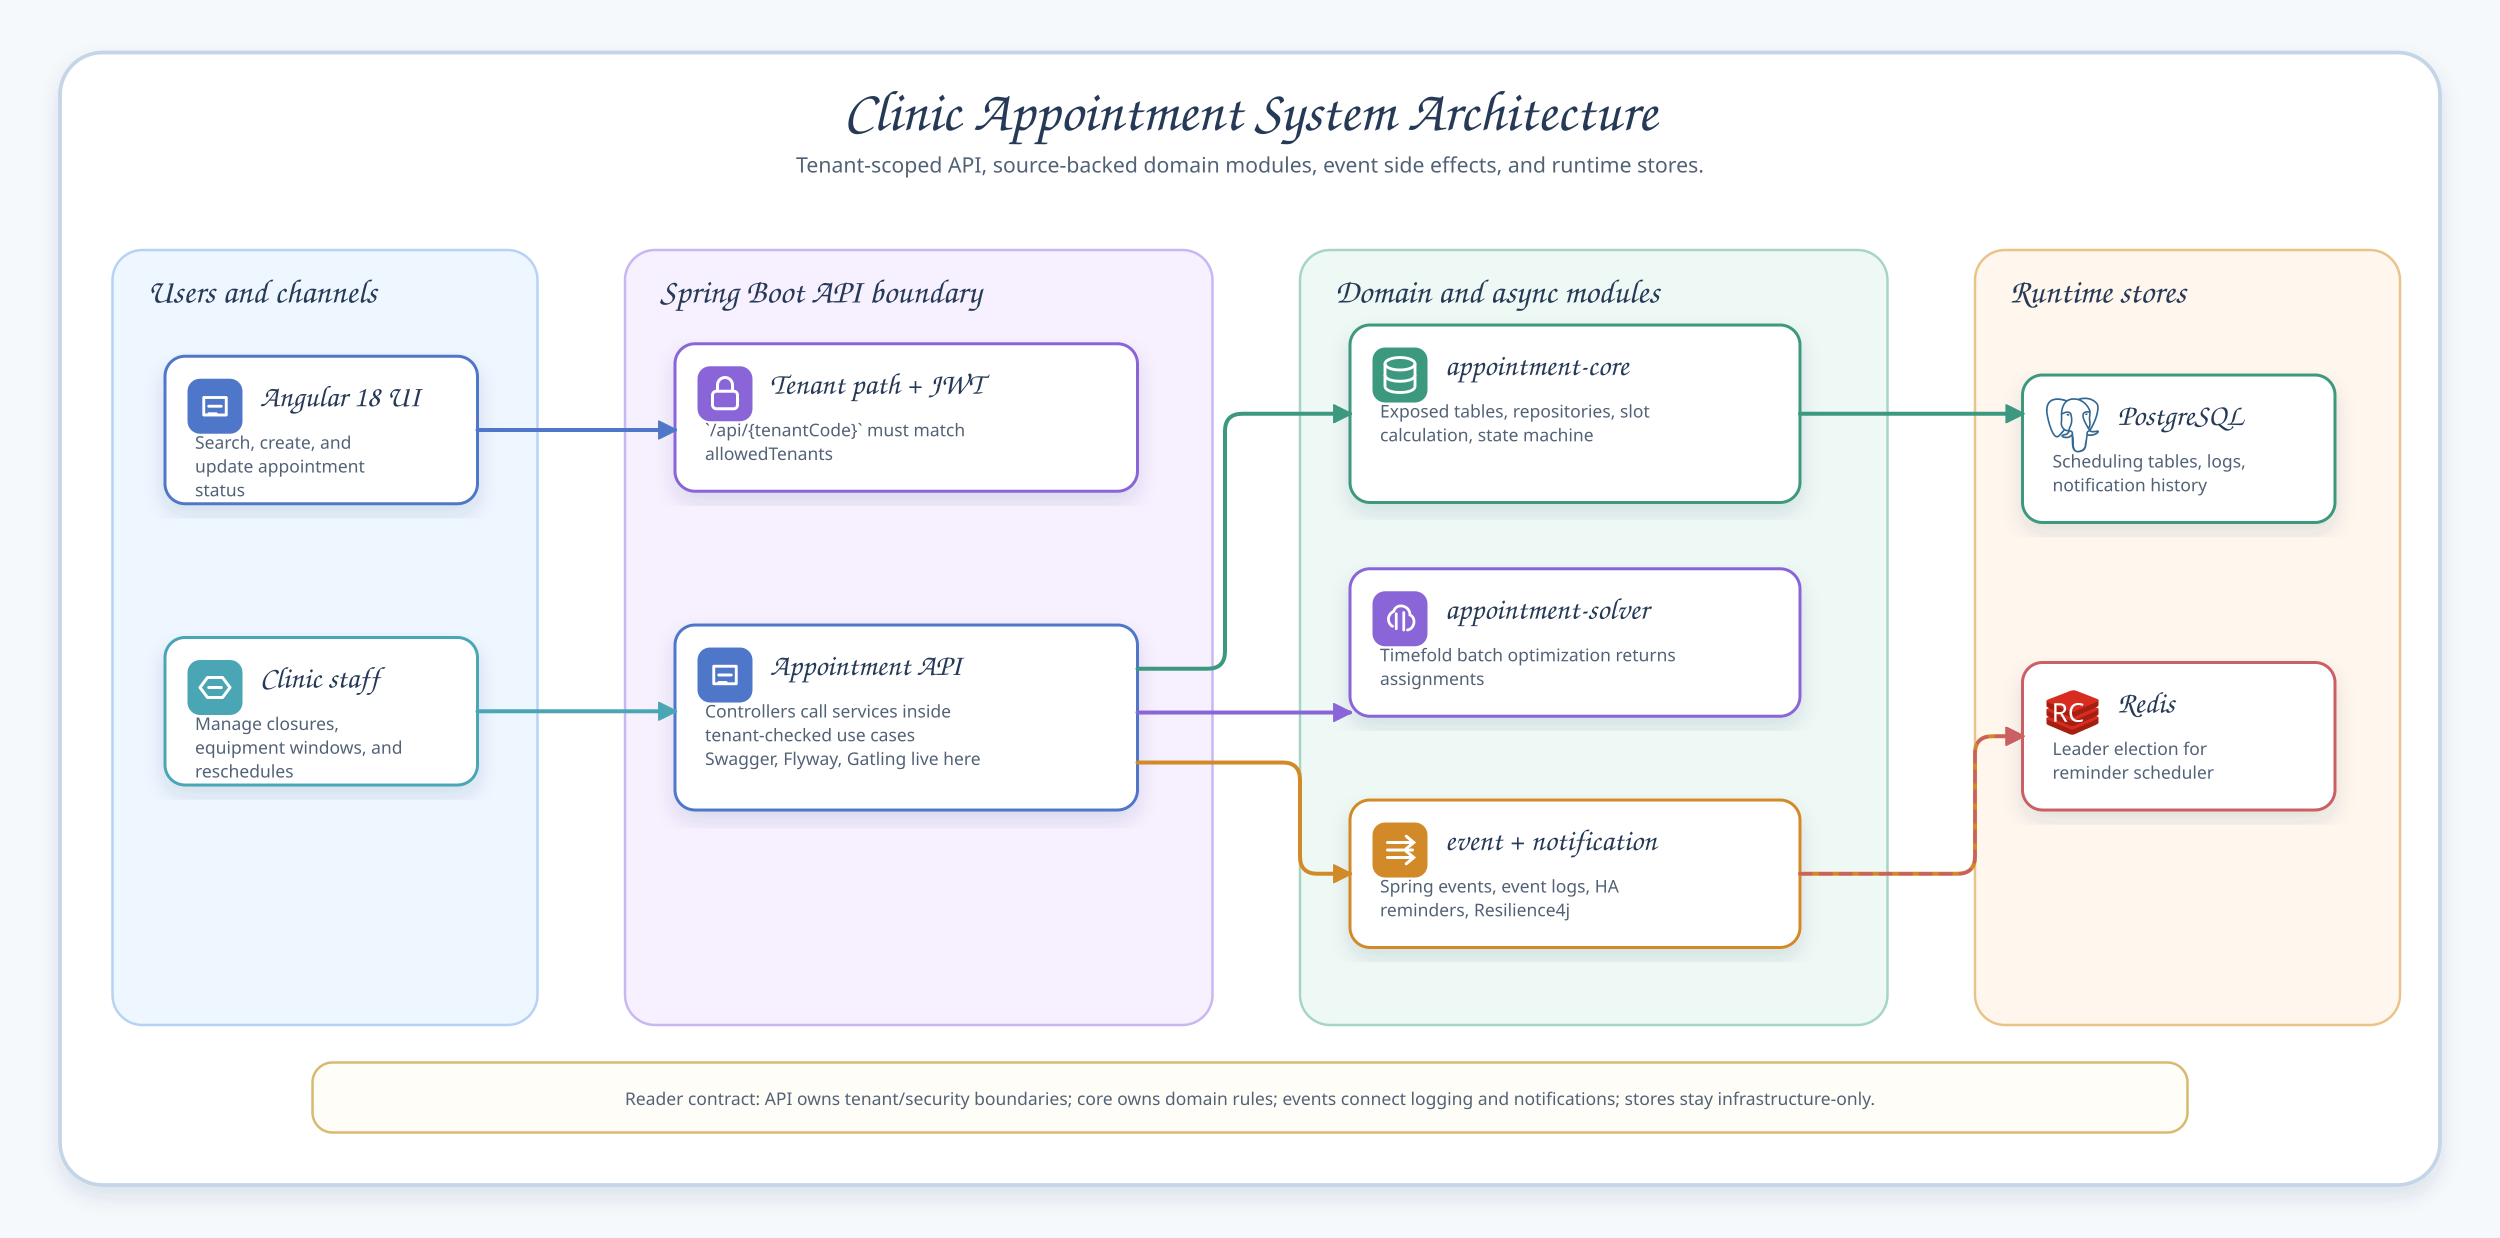
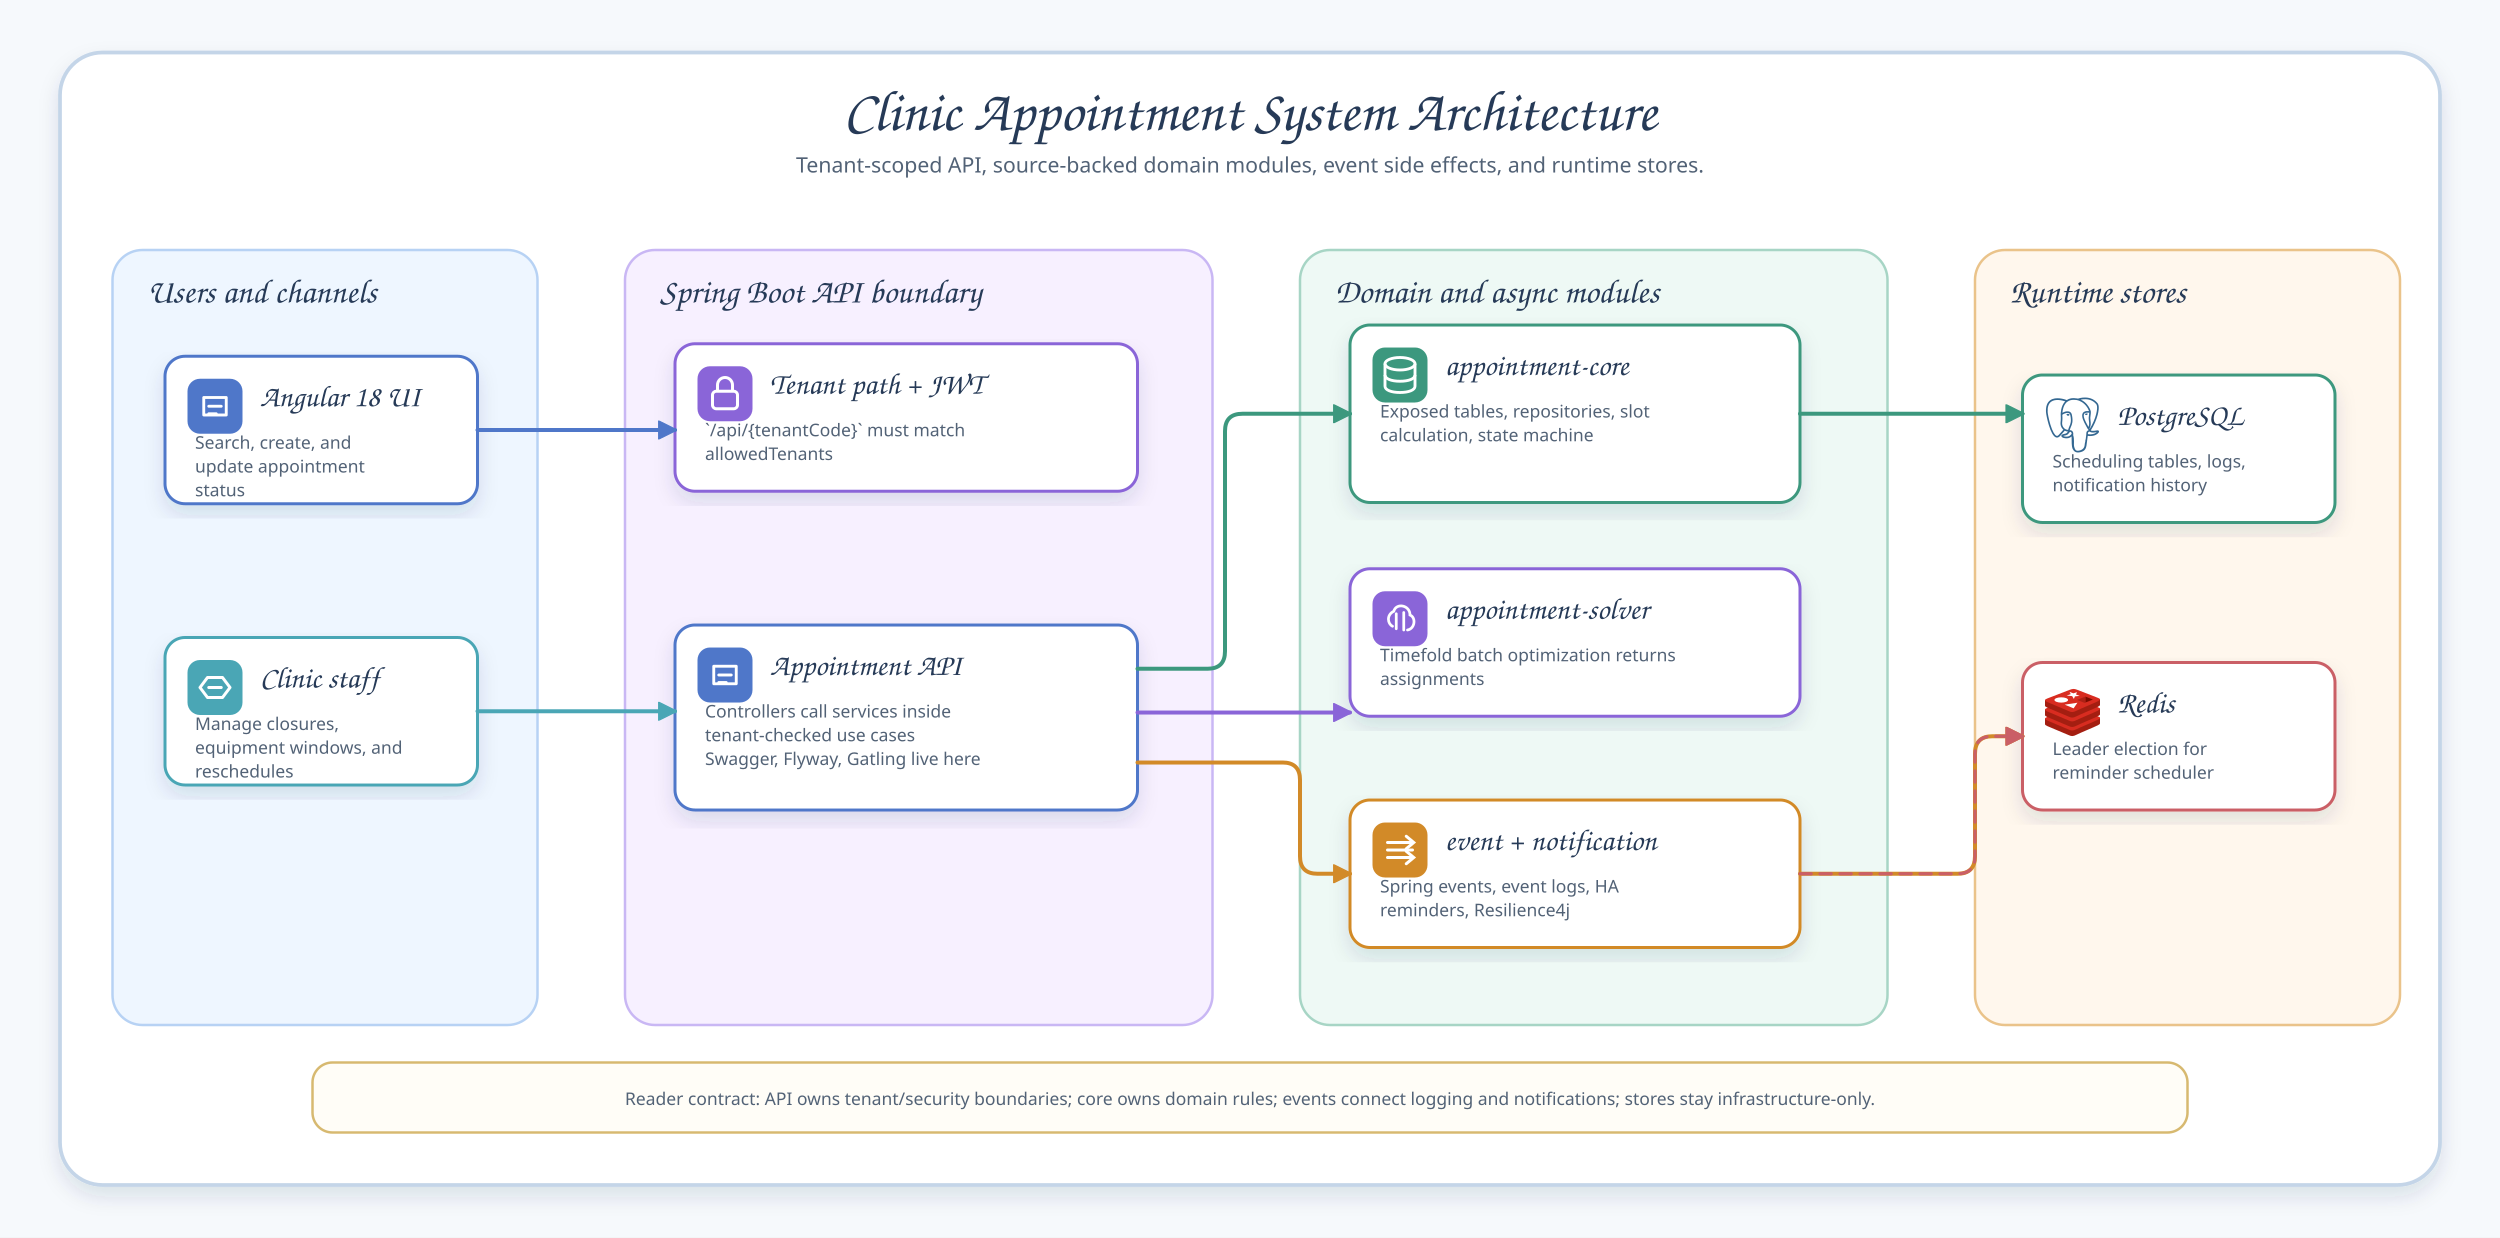
- <svg xmlns="http://www.w3.org/2000/svg" width="2000" height="990" viewBox="0 0 2000 990" role="img" aria-label="Clinic Appointment System Architecture">
+ <svg xmlns="http://www.w3.org/2000/svg" xmlns:xlink="http://www.w3.org/1999/xlink" width="2000" height="990" viewBox="0 0 2000 990" role="img" aria-label="Clinic Appointment System Architecture">
  <defs>
    <filter id="shadow" x="-10%" y="-10%" width="120%" height="120%">
      <feDropShadow dx="0" dy="8" stdDeviation="8" flood-color="#27415f" flood-opacity="0.12" />
    </filter>
    <marker id="arrow-blue" markerWidth="15" markerHeight="15" refX="13.5" refY="7.5" orient="auto" markerUnits="userSpaceOnUse">
      <path d="M 0 0 L 15 7.5 L 0 15 Z" fill="#4f77c9" stroke="#4f77c9" />
    </marker>
    <marker id="arrow-cyan" markerWidth="15" markerHeight="15" refX="13.5" refY="7.5" orient="auto" markerUnits="userSpaceOnUse">
      <path d="M 0 0 L 15 7.5 L 0 15 Z" fill="#4aa6b5" stroke="#4aa6b5" />
    </marker>
    <marker id="arrow-teal" markerWidth="15" markerHeight="15" refX="13.5" refY="7.5" orient="auto" markerUnits="userSpaceOnUse">
      <path d="M 0 0 L 15 7.5 L 0 15 Z" fill="#2f9f93" stroke="#2f9f93" />
    </marker>
    <marker id="arrow-green" markerWidth="15" markerHeight="15" refX="13.5" refY="7.5" orient="auto" markerUnits="userSpaceOnUse">
      <path d="M 0 0 L 15 7.5 L 0 15 Z" fill="#3c987e" stroke="#3c987e" />
    </marker>
    <marker id="arrow-amber" markerWidth="15" markerHeight="15" refX="13.5" refY="7.5" orient="auto" markerUnits="userSpaceOnUse">
      <path d="M 0 0 L 15 7.5 L 0 15 Z" fill="#d28a28" stroke="#d28a28" />
    </marker>
    <marker id="arrow-orange" markerWidth="15" markerHeight="15" refX="13.5" refY="7.5" orient="auto" markerUnits="userSpaceOnUse">
      <path d="M 0 0 L 15 7.5 L 0 15 Z" fill="#d9823b" stroke="#d9823b" />
    </marker>
    <marker id="arrow-pink" markerWidth="15" markerHeight="15" refX="13.5" refY="7.5" orient="auto" markerUnits="userSpaceOnUse">
      <path d="M 0 0 L 15 7.5 L 0 15 Z" fill="#d85f8d" stroke="#d85f8d" />
    </marker>
    <marker id="arrow-purple" markerWidth="15" markerHeight="15" refX="13.5" refY="7.5" orient="auto" markerUnits="userSpaceOnUse">
      <path d="M 0 0 L 15 7.5 L 0 15 Z" fill="#8a65d8" stroke="#8a65d8" />
    </marker>
    <marker id="arrow-red" markerWidth="15" markerHeight="15" refX="13.5" refY="7.5" orient="auto" markerUnits="userSpaceOnUse">
      <path d="M 0 0 L 15 7.5 L 0 15 Z" fill="#ca5f66" stroke="#ca5f66" />
    </marker>
    <marker id="arrow-slate" markerWidth="15" markerHeight="15" refX="13.5" refY="7.5" orient="auto" markerUnits="userSpaceOnUse">
      <path d="M 0 0 L 15 7.5 L 0 15 Z" fill="#718096" stroke="#718096" />
    </marker>
    <style>
    svg{font-family:"Comic Mono","Comic Sans MS",ui-sans-serif,system-ui,sans-serif}
    .canvas{fill:#f6f9fc}.frame{fill:#ffffff;stroke:#c4d5e8;stroke-width:3;filter:url(#shadow)}
    .title,.panel-title,.card-title,.state-title{font-family:"Architects Daughter","Comic Sans MS",cursive;fill:#263a57}
    .title{font-size:46px}.subtitle{font-size:17px;fill:#526276}.panel-title{font-size:27px}.card-title{font-size:24px}.state-title{font-size:22px}
    .detail,.small,.pill-text,.route-label,.footer{font-family:"Comic Mono","Comic Sans MS",ui-sans-serif,system-ui,sans-serif;fill:#526276}
    .detail{font-size:14px}.small{font-size:12px}.pill-text{font-size:13px}.route-label{font-size:13px}.footer{font-size:14px}
    .panel{stroke-width:2}.card{stroke-width:2.4;filter:url(#shadow)}.pill{stroke-width:1.8}.route{fill:none;stroke-linecap:round;stroke-linejoin:round}
    .lifeline{stroke:#b7c8dc;stroke-width:2;stroke-dasharray:8 8}.message{fill:none;stroke-width:3;stroke-linecap:round}.note{fill:#fffdf7;stroke:#d7b970;stroke-width:2}
    .table{stroke-width:2.2;filter:url(#shadow)}.table-head{font-family:"Architects Daughter";font-size:21px;fill:#263a57}.row{font-size:12.5px;fill:#526276}
  </style>
  </defs>
  <rect class="canvas" width="2000" height="990" />
  <rect class="frame" x="48" y="42" width="1904" height="906" rx="34" />
  <text class="title" x="1000" y="104" text-anchor="middle">Clinic Appointment System Architecture</text>
  <text class="subtitle" x="1000" y="138" text-anchor="middle">Tenant-scoped API, source-backed domain modules, event side effects, and runtime stores.</text>
  <rect class="panel" x="90" y="200" width="340" height="620" rx="24" fill="#eef6ff" stroke="#b7d2f4" />
  <text class="panel-title" x="118" y="242">Users and channels</text>
  <rect class="panel" x="500" y="200" width="470" height="620" rx="24" fill="#f7f0ff" stroke="#c9b7f4" />
  <text class="panel-title" x="528" y="242">Spring Boot API boundary</text>
  <rect class="panel" x="1040" y="200" width="470" height="620" rx="24" fill="#eef9f5" stroke="#a7d5c5" />
  <text class="panel-title" x="1068" y="242">Domain and async modules</text>
  <rect class="panel" x="1580" y="200" width="340" height="620" rx="24" fill="#fff7ed" stroke="#eac38a" />
  <text class="panel-title" x="1608" y="242">Runtime stores</text>
  <g id="frontend">
    <rect class="card" x="132" y="285" width="250" height="118" rx="16" fill="#fff" stroke="#4f77c9" />
    <g transform="translate(150 303)">
      <rect width="44" height="44" rx="10" fill="#4f77c9" />
      <g fill="none" stroke="#fff" stroke-width="2.3" stroke-linecap="round" stroke-linejoin="round">
        <path d="M13 15h18v14H13z" />
        <path d="M17 22h10M17 28h6" />
      </g>
    </g>
    <text class="card-title" x="208" y="325">Angular 18 UI</text>
    <text class="detail" x="156" y="359" text-anchor="start">
      <tspan x="156" dy="0">Search, create, and</tspan>
      <tspan x="156" dy="19">update appointment</tspan>
      <tspan x="156" dy="19">status</tspan>
    </text>
  </g>
  <g id="admin">
    <rect class="card" x="132" y="510" width="250" height="118" rx="16" fill="#fff" stroke="#4aa6b5" />
    <g transform="translate(150 528)">
      <rect width="44" height="44" rx="10" fill="#4aa6b5" />
      <g fill="none" stroke="#fff" stroke-width="2.4" stroke-linecap="round" stroke-linejoin="round">
        <path d="M16 14h12l6 8-6 8H16l-6-8z" />
        <path d="M17 22h10" />
      </g>
    </g>
    <text class="card-title" x="208" y="550">Clinic staff</text>
    <text class="detail" x="156" y="584" text-anchor="start">
      <tspan x="156" dy="0">Manage closures,</tspan>
      <tspan x="156" dy="19">equipment windows, and</tspan>
      <tspan x="156" dy="19">reschedules</tspan>
    </text>
  </g>
  <g id="tenant">
    <rect class="card" x="540" y="275" width="370" height="118" rx="16" fill="#fff" stroke="#8a65d8" />
    <g transform="translate(558 293)">
      <rect width="44" height="44" rx="10" fill="#8a65d8" />
      <g fill="none" stroke="#fff" stroke-width="2.4">
        <rect x="12" y="20" width="20" height="14" rx="3" />
        <path d="M16 20v-5a6 6 0 0 1 12 0v5" />
      </g>
    </g>
    <text class="card-title" x="616" y="315">Tenant path + JWT</text>
    <text class="detail" x="564" y="349" text-anchor="start">
      <tspan x="564" dy="0">`/api/{tenantCode}` must match</tspan>
      <tspan x="564" dy="19">allowedTenants</tspan>
    </text>
  </g>
  <g id="api">
    <rect class="card" x="540" y="500" width="370" height="148" rx="16" fill="#fff" stroke="#4f77c9" />
    <g transform="translate(558 518)">
      <rect width="44" height="44" rx="10" fill="#4f77c9" />
      <g fill="none" stroke="#fff" stroke-width="2.3" stroke-linecap="round" stroke-linejoin="round">
        <path d="M13 15h18v14H13z" />
        <path d="M17 22h10M17 28h6" />
      </g>
    </g>
    <text class="card-title" x="616" y="540">Appointment API</text>
    <text class="detail" x="564" y="574" text-anchor="start">
      <tspan x="564" dy="0">Controllers call services inside</tspan>
      <tspan x="564" dy="19">tenant-checked use cases</tspan>
    </text>
    <text class="detail" x="564" y="612" text-anchor="start">
      <tspan x="564" dy="0">Swagger, Flyway, Gatling live here</tspan>
    </text>
  </g>
  <g id="core">
    <rect class="card" x="1080" y="260" width="360" height="142" rx="16" fill="#fff" stroke="#3c987e" />
    <g transform="translate(1098 278)">
      <rect width="44" height="44" rx="10" fill="#3c987e" />
      <g fill="none" stroke="#fff" stroke-width="2.3">
        <ellipse cx="22" cy="13" rx="12" ry="5" />
        <path d="M10 13v18c0 3 5 5 12 5s12-2 12-5V13" />
        <path d="M10 22c0 3 5 5 12 5s12-2 12-5" />
      </g>
    </g>
    <text class="card-title" x="1156" y="300">appointment-core</text>
    <text class="detail" x="1104" y="334" text-anchor="start">
      <tspan x="1104" dy="0">Exposed tables, repositories, slot</tspan>
      <tspan x="1104" dy="19">calculation, state machine</tspan>
    </text>
  </g>
  <g id="solver">
    <rect class="card" x="1080" y="455" width="360" height="118" rx="16" fill="#fff" stroke="#8a65d8" />
    <g transform="translate(1098 473)">
      <rect width="44" height="44" rx="10" fill="#8a65d8" />
      <g fill="none" stroke="#fff" stroke-width="2.2" stroke-linecap="round">
        <path d="M16 28c-4-2-5-9 1-12 2-7 13-5 13 3 5 2 4 11-2 12" />
        <path d="M19 18v12M25 17v14" />
      </g>
    </g>
    <text class="card-title" x="1156" y="495">appointment-solver</text>
    <text class="detail" x="1104" y="529" text-anchor="start">
      <tspan x="1104" dy="0">Timefold batch optimization returns</tspan>
      <tspan x="1104" dy="19">assignments</tspan>
    </text>
  </g>
  <g id="event">
    <rect class="card" x="1080" y="640" width="360" height="118" rx="16" fill="#fff" stroke="#d28a28" />
    <g transform="translate(1098 658)">
      <rect width="44" height="44" rx="10" fill="#d28a28" />
      <g fill="none" stroke="#fff" stroke-width="2.4" stroke-linecap="round">
        <path d="M12 16h20M12 22h20M12 28h20" />
        <path d="M27 11l6 5-6 5M27 23l6 5-6 5" />
      </g>
    </g>
    <text class="card-title" x="1156" y="680">event + notification</text>
    <text class="detail" x="1104" y="714" text-anchor="start">
      <tspan x="1104" dy="0">Spring events, event logs, HA</tspan>
      <tspan x="1104" dy="19">reminders, Resilience4j</tspan>
    </text>
  </g>
  <g id="postgres">
    <rect class="card" x="1618" y="300" width="250" height="118" rx="16" fill="#fff" stroke="#3c987e" />
    <svg x="1636" y="318" width="44" height="44" viewBox="0 0 24 24" preserveAspectRatio="xMidYMid meet" fill="#336791">
      <path d="M23.559 14.723a.527.527 0 0 0-.056-.119c-.139-.263-.477-.342-1.007-.232-1.653.341-2.293.131-2.526-.019 1.342-2.048 2.445-4.522 3.041-6.83.271-1.051.798-3.524.122-4.732a1.564 1.564 0 0 0-.151-.235C21.693.909 19.801.025 17.51.001c-1.495-.016-2.771.346-3.116.479a9.449 9.449 0 0 0-.516-.082 8.044 8.044 0 0 0-1.311-.128c-1.182-.018-2.204.264-3.05.841-.857-.321-4.789-1.645-7.222.079C.936 2.153.309 3.873.43 6.304c.041.818.507 3.334 1.242 5.744.46 1.506.939 2.702 1.433 3.582.553.994 1.126 1.593 1.714 1.79.447.149 1.133.144 1.858-.728.801-.964 1.59-1.826 1.945-2.207.435.235.906.362 1.39.377a.057.057 0 0 0 0.0.004 11.031 11.031 0 0 0-.247.305c-.339.43-.409.52-1.5.744-.31.064-1.134.234-1.146.811-.003.122.033.231.092.327.227.423.922.61 1.015.633 1.335.334 2.504.092 3.371-.679-.017 2.231.077 4.417.345 5.087.221.553.762 1.905 2.469 1.904.251 0 .526-.029.83-.094 1.782-.382 2.556-1.17 2.855-2.906.15-.871.402-2.875.539-4.101.017-.07.036-.121.057-.136.001-.001.07-.047.427.031a.367.367 0 0 0 .044.007l.254.022.015.001c.847.038 1.911-.143 2.531-.431.644-.299 1.806-1.032 1.595-1.67zM2.371 11.877c-.744-2.436-1.178-4.885-1.212-5.572-.109-2.171.417-3.683 1.562-4.493 1.837-1.299 4.84-.541 6.108-.13-.003.003-.007.006-.01.009-2.024 2.044-1.976 5.536-1.971 5.75-0.0.082.007.199.016.359.035.587.1 1.68-.073 2.918-.161 1.15.194 2.276.973 3.089.081.084.165.163.252.237-.347.371-1.1 1.193-1.903 2.158-.568.682-.96.552-1.089.509-.392-.131-.813-.587-1.238-1.322-.48-.839-.964-2.032-1.415-3.513zm6.007 5.087c-.171-.043-.327-.113-.432-.177.089-.039.237-.09.483-.141 1.283-.264 1.482-.451 1.914-1.0.099-.126.212-.269.367-.443a.355.355 0 0 0 .074-.13c.171-.151.272-.11.437-.042.156.065.308.26.369.475.029.102.062.294-.045.444-.904 1.266-2.222 1.249-3.168 1.013zm2.094-3.988-.052.141c-.133.357-.257.688-.333 1.003-.667-.002-1.317-.287-1.81-.802-.628-.655-.913-1.566-.782-2.5.183-1.308.115-2.447.079-3.059-.005-.086-.009-.161-.012-.22.296-.262 1.666-.996 2.643-.772.446.102.718.406.831.928.585 2.704.077 3.831-.33 4.736-.084.187-.163.363-.231.545zm7.364 4.572c-.017.177-.036.376-.062.596l-.146.438a.355.355 0 0 0-.018.108c-.006.475-.054.649-.115.869-.063.229-.135.489-.179 1.058-.11 1.414-.878 2.227-2.417 2.557-1.516.325-1.784-.497-2.021-1.222a6.582 6.582 0 0 0-.077-.227c-.215-.586-.191-1.412-.157-2.555.017-.561-.025-1.901-.33-2.646.004-.293.011-.591.019-.892a.353.353 0 0 0-.015-.113 1.493 1.493 0 0 0-.044-.208c-.123-.428-.421-.787-.78-.935-.142-.059-.404-.167-.718-.087.067-.276.183-.588.309-.925l.053-.142c.059-.16.134-.326.213-.501.426-.948 1.011-2.245.377-5.177-.237-1.098-1.03-1.634-2.232-1.51-.721.075-1.38.365-1.709.532a5.672 5.672 0 0 0-.196.104c.092-1.106.439-3.174 1.736-4.482a4.031 4.031 0 0 1 .303-.276.353.353 0 0 0 .145-.064c.752-.571 1.694-.851 2.802-.833.409.007.802.034 1.174.081 1.939.354 3.244 1.447 4.036 2.383.814.962 1.255 1.931 1.431 2.454-1.323-.135-2.223.127-2.68.779-.993 1.419.543 4.173 1.281 5.496.135.243.252.452.289.541.24.583.551.971.779 1.255.07.087.137.171.189.245-.401.116-1.121.383-1.055 1.717-.012.156-.042.447-.083.815-.046.208-.07.46-.099.766zm.89-1.621c-.041-.832.269-.918.597-1.01a2.857 2.857 0 0 0 .135-.041 1.202 1.202 0 0 0 .134.103c.57.377 1.582.421 3.007.134-.202.177-.519.399-.953.601-.41.19-1.096.333-1.747.364-.72.034-1.086-.081-1.172-.151zm.57-9.271c-.006.351-.054.669-.105 1.002-.055.358-.112.727-.126 1.176-.014.437.04.891.093 1.33.107.887.216 1.8-.207 2.701a3.527 3.527 0 0 1-.188-.386c-.053-.128-.167-.333-.325-.616-.616-1.104-2.057-3.69-1.319-4.745.38-.543 1.341-.566 2.178-.463zm.228 7.014a12.376 12.376 0 0 0-.085-.107l-.035-.044c.726-1.2.584-2.386.458-3.438-.052-.432-.101-.84-.088-1.223.013-.406.067-.754.118-1.091.064-.415.129-.844.111-1.351.013-.053.019-.116.012-.19-.046-.485-.6-1.938-1.729-3.253-.608-.707-1.49-1.497-2.689-2.039.525-.107 1.233-.203 2.024-.186 2.051.046 3.675.814 4.824 2.282a.908.908 0 0 1 .067.1c.723 1.356-.276 6.275-2.987 10.54zm-8.817-6.116c-.025.179-.309.422-.621.422a.582.582 0 0 1-.081-.006c-.187-.026-.377-.144-.506-.316-.046-.06-.12-.178-.105-.284.005-.04.026-.099.092-.149.118-.089.352-.123.61-.087.316.044.643.194.611.419zm7.931-.411c.011.079-.049.201-.153.31-.068.072-.212.196-.408.223a.546.546 0 0 1-.075.005c-.293 0-.541-.234-.561-.372-.024-.176.264-.311.561-.352.297-.041.611.009.636.185z" />
    </svg>
    <text class="card-title" x="1694" y="340">PostgreSQL</text>
    <text class="detail" x="1642" y="374" text-anchor="start">
      <tspan x="1642" dy="0">Scheduling tables, logs,</tspan>
      <tspan x="1642" dy="19">notification history</tspan>
    </text>
  </g>
  <g id="redis">
    <rect class="card" x="1618" y="530" width="250" height="118" rx="16" fill="#fff" stroke="#ca5f66" />
-     <svg x="1636" y="548" width="44" height="44" viewBox="0 0 179.999 179.998" preserveAspectRatio="xMidYMid meet">
-       <defs id="defs873" />
-       <g id="g979" transform="translate(4.941231,17.09788)">
-         <path fill="#a41e11" d="m 163.448,112.427 c -9.078,4.732 -56.106,24.068 -66.118,29.287 -10.012,5.221 -15.574,5.17 -23.483,1.389 -7.909,-3.781 -57.955,-23.996 -66.97,-28.305 -4.506,-2.154 -6.875,-3.971 -6.875,-5.688 V 91.915 c 0,0 65.153,-14.184 75.672,-17.957 10.518,-3.774 14.167,-3.91 23.118,-0.631 8.952,3.279 62.474,12.936 71.321,16.176 0,0 -0.004,15.357 -0.004,16.951 0.001,1.7 -2.04,3.565 -6.661,5.973 z" id="path845" />
-         <path fill="#d82c20" d="m 163.448,95.227 c -9.078,4.73 -56.106,24.068 -66.118,29.287 -10.012,5.221 -15.574,5.17 -23.483,1.389 -7.91,-3.779 -57.955,-23.998 -66.97,-28.305 -9.015,-4.309 -9.204,-7.275 -0.348,-10.742 8.855,-3.469 58.626,-22.996 69.146,-26.77 10.518,-3.772 14.167,-3.91 23.118,-0.63 8.952,3.279 55.699,21.886 64.545,25.126 8.848,3.243 9.188,5.913 0.11,10.645 z" id="path847" />
-         <path fill="#a41e11" d="m 163.448,84.387 c -9.078,4.732 -56.106,24.068 -66.118,29.289 -10.012,5.219 -15.574,5.168 -23.483,1.387 -7.91,-3.779 -57.955,-23.996 -66.97,-28.305 -4.506,-2.154 -6.875,-3.969 -6.875,-5.686 v -17.197 c 0,0 65.153,-14.183 75.672,-17.957 10.518,-3.773 14.167,-3.91 23.118,-0.631 8.952,3.279 62.474,12.934 71.321,16.175 0,0 -0.004,15.357 -0.004,16.953 0.001,1.699 -2.04,3.564 -6.661,5.972 z" id="path849" />
-         <path fill="#d82c20" d="m 163.448,67.187 c -9.078,4.732 -56.106,24.068 -66.118,29.289 -10.012,5.219 -15.574,5.168 -23.483,1.387 -7.91,-3.779 -57.955,-23.997 -66.97,-28.305 -9.015,-4.308 -9.204,-7.274 -0.348,-10.743 8.855,-3.467 58.626,-22.995 69.146,-26.768 10.518,-3.773 14.167,-3.91 23.118,-0.631 8.952,3.279 55.699,21.885 64.545,25.126 8.848,3.242 9.188,5.913 0.11,10.645 z" id="path851" />
-         <path fill="#a41e11" d="m 163.448,55.307 c -9.078,4.732 -56.106,24.069 -66.118,29.29 -10.012,5.219 -15.574,5.168 -23.483,1.387 -7.91,-3.779 -57.955,-23.997 -66.97,-28.305 -4.506,-2.154 -6.875,-3.97 -6.875,-5.686 v -17.197 c 0,0 65.153,-14.183 75.672,-17.956 10.518,-3.774 14.167,-3.91 23.118,-0.631 8.952,3.279 62.474,12.934 71.321,16.175 0,0 -0.004,15.357 -0.004,16.952 0.001,1.698 -2.04,3.563 -6.661,5.971 z" id="path853" />
-         <path fill="#d82c20" d="m 163.448,38.107 c -9.078,4.732 -56.106,24.069 -66.118,29.289 -10.012,5.219 -15.574,5.168 -23.483,1.388 -7.909,-3.78 -57.955,-23.997 -66.97,-28.305 -9.015,-4.308 -9.204,-7.275 -0.348,-10.743 8.855,-3.468 58.626,-22.994 69.146,-26.768 10.518,-3.774 14.167,-3.91 23.118,-0.63 8.952,3.279 55.699,21.885 64.545,25.126 8.848,3.24 9.188,5.912 0.11,10.643 z" id="path855" />
-         <text xml:space="preserve" style="font-style:normal;font-weight:normal;font-size:85.333px;line-height:1.25;font-family:sans-serif;fill:#000000;fill-opacity:1;stroke:none;stroke-width:1" x="16.913" y="103.422" id="text893">
-           <tspan id="tspan891" x="16.913" y="103.422" style="font-style:normal;font-variant:normal;font-weight:normal;font-stretch:normal;font-size:85.333px;font-family:'Arial Black';-inkscape-font-specification:'Arial Black, ';fill:#ffffff;stroke-width:1">RC</tspan>
-         </text>
-       </g>
+     <svg x="1636" y="548" width="44" height="44" viewBox="0 0 32 32" preserveAspectRatio="xMidYMid meet">
+       <g transform="matrix(.848327 0 0 .848327 -7.883573 -9.449691)">
+         <use xlink:href="#B" fill="#a41e11" />
+         <path d="M45.536 34.95c-2.013 1.05-12.44 5.337-14.66 6.494s-3.453 1.146-5.207.308-12.85-5.32-14.85-6.276-2.04-1.613-.077-2.382l15.332-5.936c2.332-.836 3.14-.867 5.126-.14S43.55 31.87 45.51 32.6s2.037 1.31.024 2.36z" fill="#d82c20" />
+         <use xlink:href="#B" y="-6.218" fill="#a41e11" />
+         <use xlink:href="#C" fill="#d82c20" />
+         <path d="M45.536 26.098c-2.013 1.05-12.44 5.337-14.66 6.495s-3.453 1.146-5.207.308-12.85-5.32-14.85-6.276c-1-.478-1.524-.88-1.524-1.26V21.55s14.447-3.145 16.78-3.982 3.14-.867 5.126-.14 13.853 2.868 15.814 3.587v3.76c0 .377-.452.8-1.477 1.324z" fill="#a41e11" />
+         <use xlink:href="#C" y="-6.449" fill="#d82c20" />
+         <g fill="#fff">
+           <path d="M29.096 20.712l-1.182-1.965-3.774-.34 2.816-1.016-.845-1.56 2.636 1.03 2.486-.814-.672 1.612 2.534.95-3.268.34zM22.8 24.624l8.74-1.342-2.64 3.872z" />
+           <ellipse cx="20.444" rx="4.672" ry="1.811" cy="21.402" />
+         </g>
+         <path d="M42.132 21.138l-5.17 2.042-.004-4.087z" fill="#7a0c00" />
+         <path d="M36.963 23.18l-.56.22-5.166-2.042 5.723-2.264z" fill="#ad2115" />
+       </g>
+       <defs>
+         <path id="B" d="M45.536 38.764c-2.013 1.05-12.44 5.337-14.66 6.494s-3.453 1.146-5.207.308-12.85-5.32-14.85-6.276c-1-.478-1.524-.88-1.524-1.26v-3.813s14.447-3.145 16.78-3.982 3.14-.867 5.126-.14 13.853 2.868 15.814 3.587v3.76c0 .377-.452.8-1.477 1.324z" />
+         <path id="C" d="M45.536 28.733c-2.013 1.05-12.44 5.337-14.66 6.494s-3.453 1.146-5.207.308-12.85-5.32-14.85-6.276-2.04-1.613-.077-2.382l15.332-5.935c2.332-.837 3.14-.867 5.126-.14s12.35 4.853 14.312 5.57 2.037 1.31.024 2.36z" />
+       </defs>
    </svg>
    <text class="card-title" x="1694" y="570">Redis</text>
    <text class="detail" x="1642" y="604" text-anchor="start">
      <tspan x="1642" dy="0">Leader election for</tspan>
      <tspan x="1642" dy="19">reminder scheduler</tspan>
    </text>
  </g>
  <path class="route" d="M382 344 L540 344" stroke="#4f77c9" stroke-width="3.2" marker-end="url(#arrow-blue)" />
  <path class="route" d="M382 569 L540 569" stroke="#4aa6b5" stroke-width="3.2" marker-end="url(#arrow-cyan)" />
  <path class="route" d="M910 535 L966.0 535.0 Q980 535 980.0 521.0 L980.0 345.0 Q980 331 994.0 331.0 L1080 331" stroke="#3c987e" stroke-width="3.2" marker-end="url(#arrow-green)" />
  <path class="route" d="M910 570 L1080 570" stroke="#8a65d8" stroke-width="3.2" marker-end="url(#arrow-purple)" />
  <path class="route" d="M910 610 L1026.0 610.0 Q1040 610 1040.0 624.0 L1040.0 685.0 Q1040 699 1054.0 699.0 L1080 699" stroke="#d28a28" stroke-width="3.2" marker-end="url(#arrow-amber)" />
  <path class="route" d="M1440 331 L1618 331" stroke="#3c987e" stroke-width="3.2" marker-end="url(#arrow-green)" />
  <path class="route" d="M1440 699 L1566.0 699.0 Q1580 699 1580.0 685.0 L1580.0 603.0 Q1580 589 1594.0 589.0 L1618 589" stroke="#d28a28" stroke-width="3.2" marker-end="url(#arrow-amber)" />
  <path class="route" d="M1440 699 L1566.0 699.0 Q1580 699 1580.0 685.0 L1580.0 603.0 Q1580 589 1594.0 589.0 L1618 589" stroke="#ca5f66" stroke-width="2.6" stroke-dasharray="9 7" marker-end="url(#arrow-red)" />
  <rect class="note" x="250" y="850" width="1500" height="56" rx="16" />
  <text class="footer" x="1000" y="884" text-anchor="middle">Reader contract: API owns tenant/security boundaries; core owns domain rules; events connect logging and notifications; stores stay infrastructure-only.</text>
</svg>
